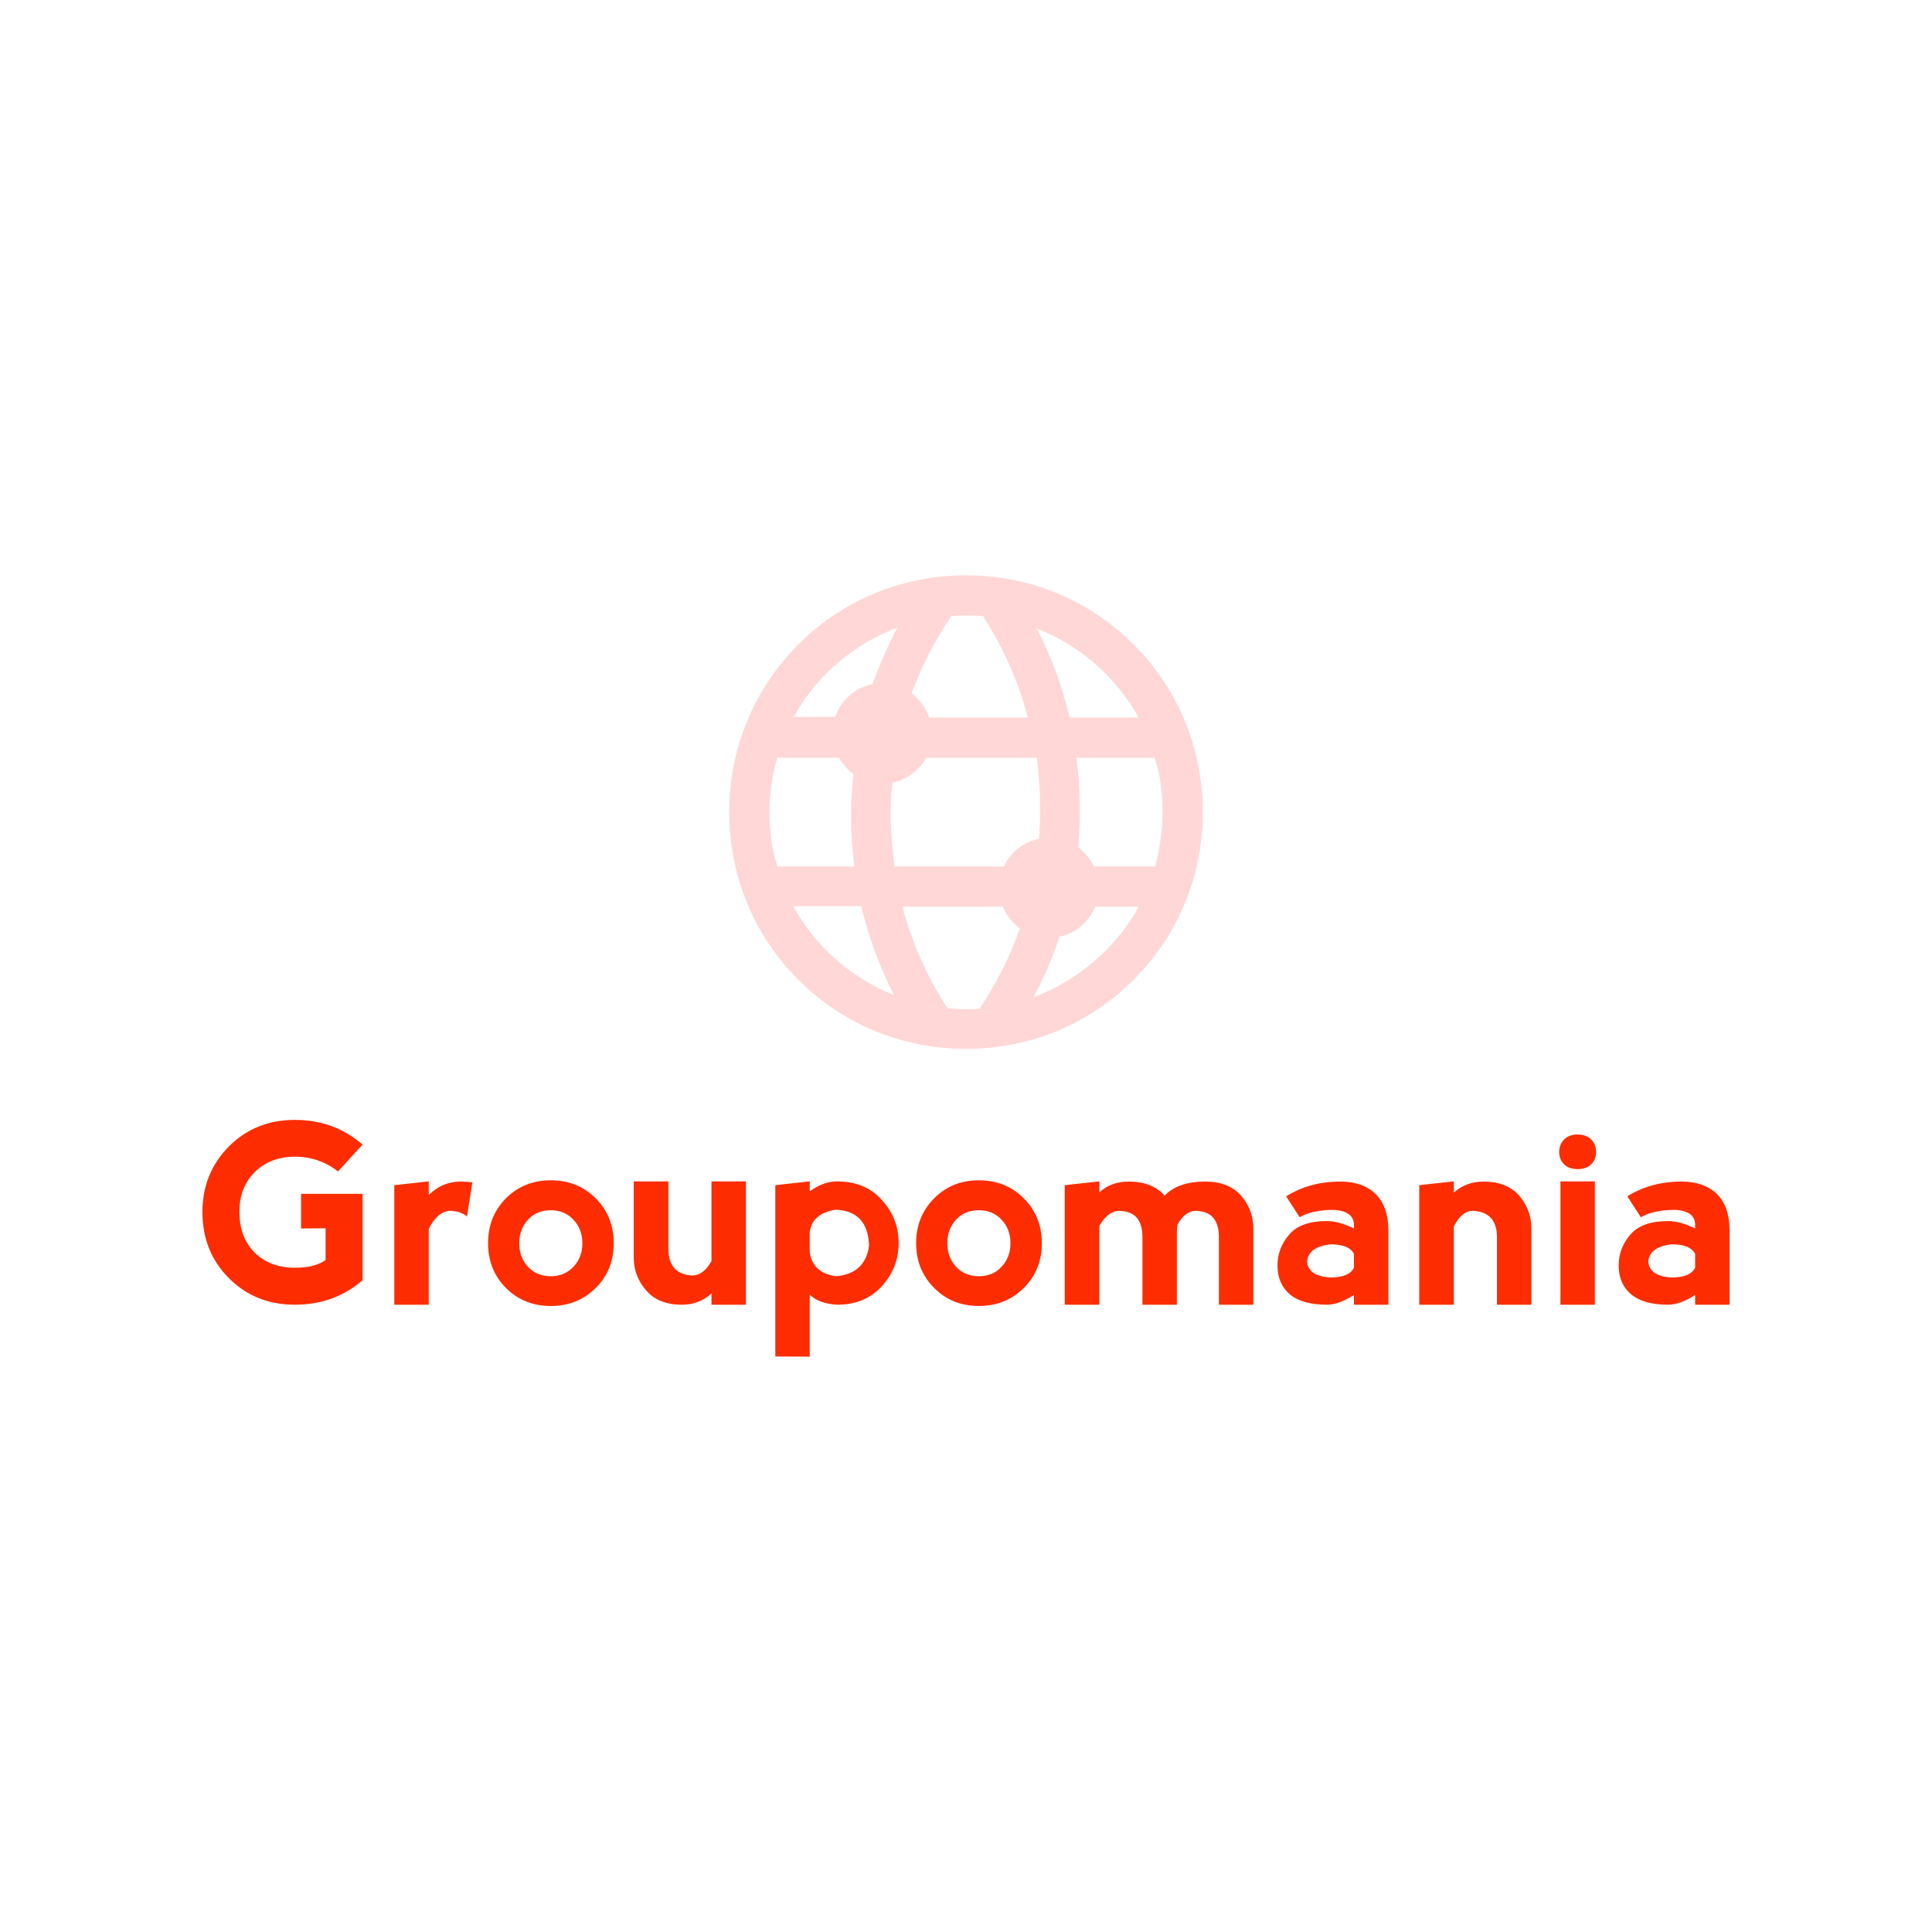
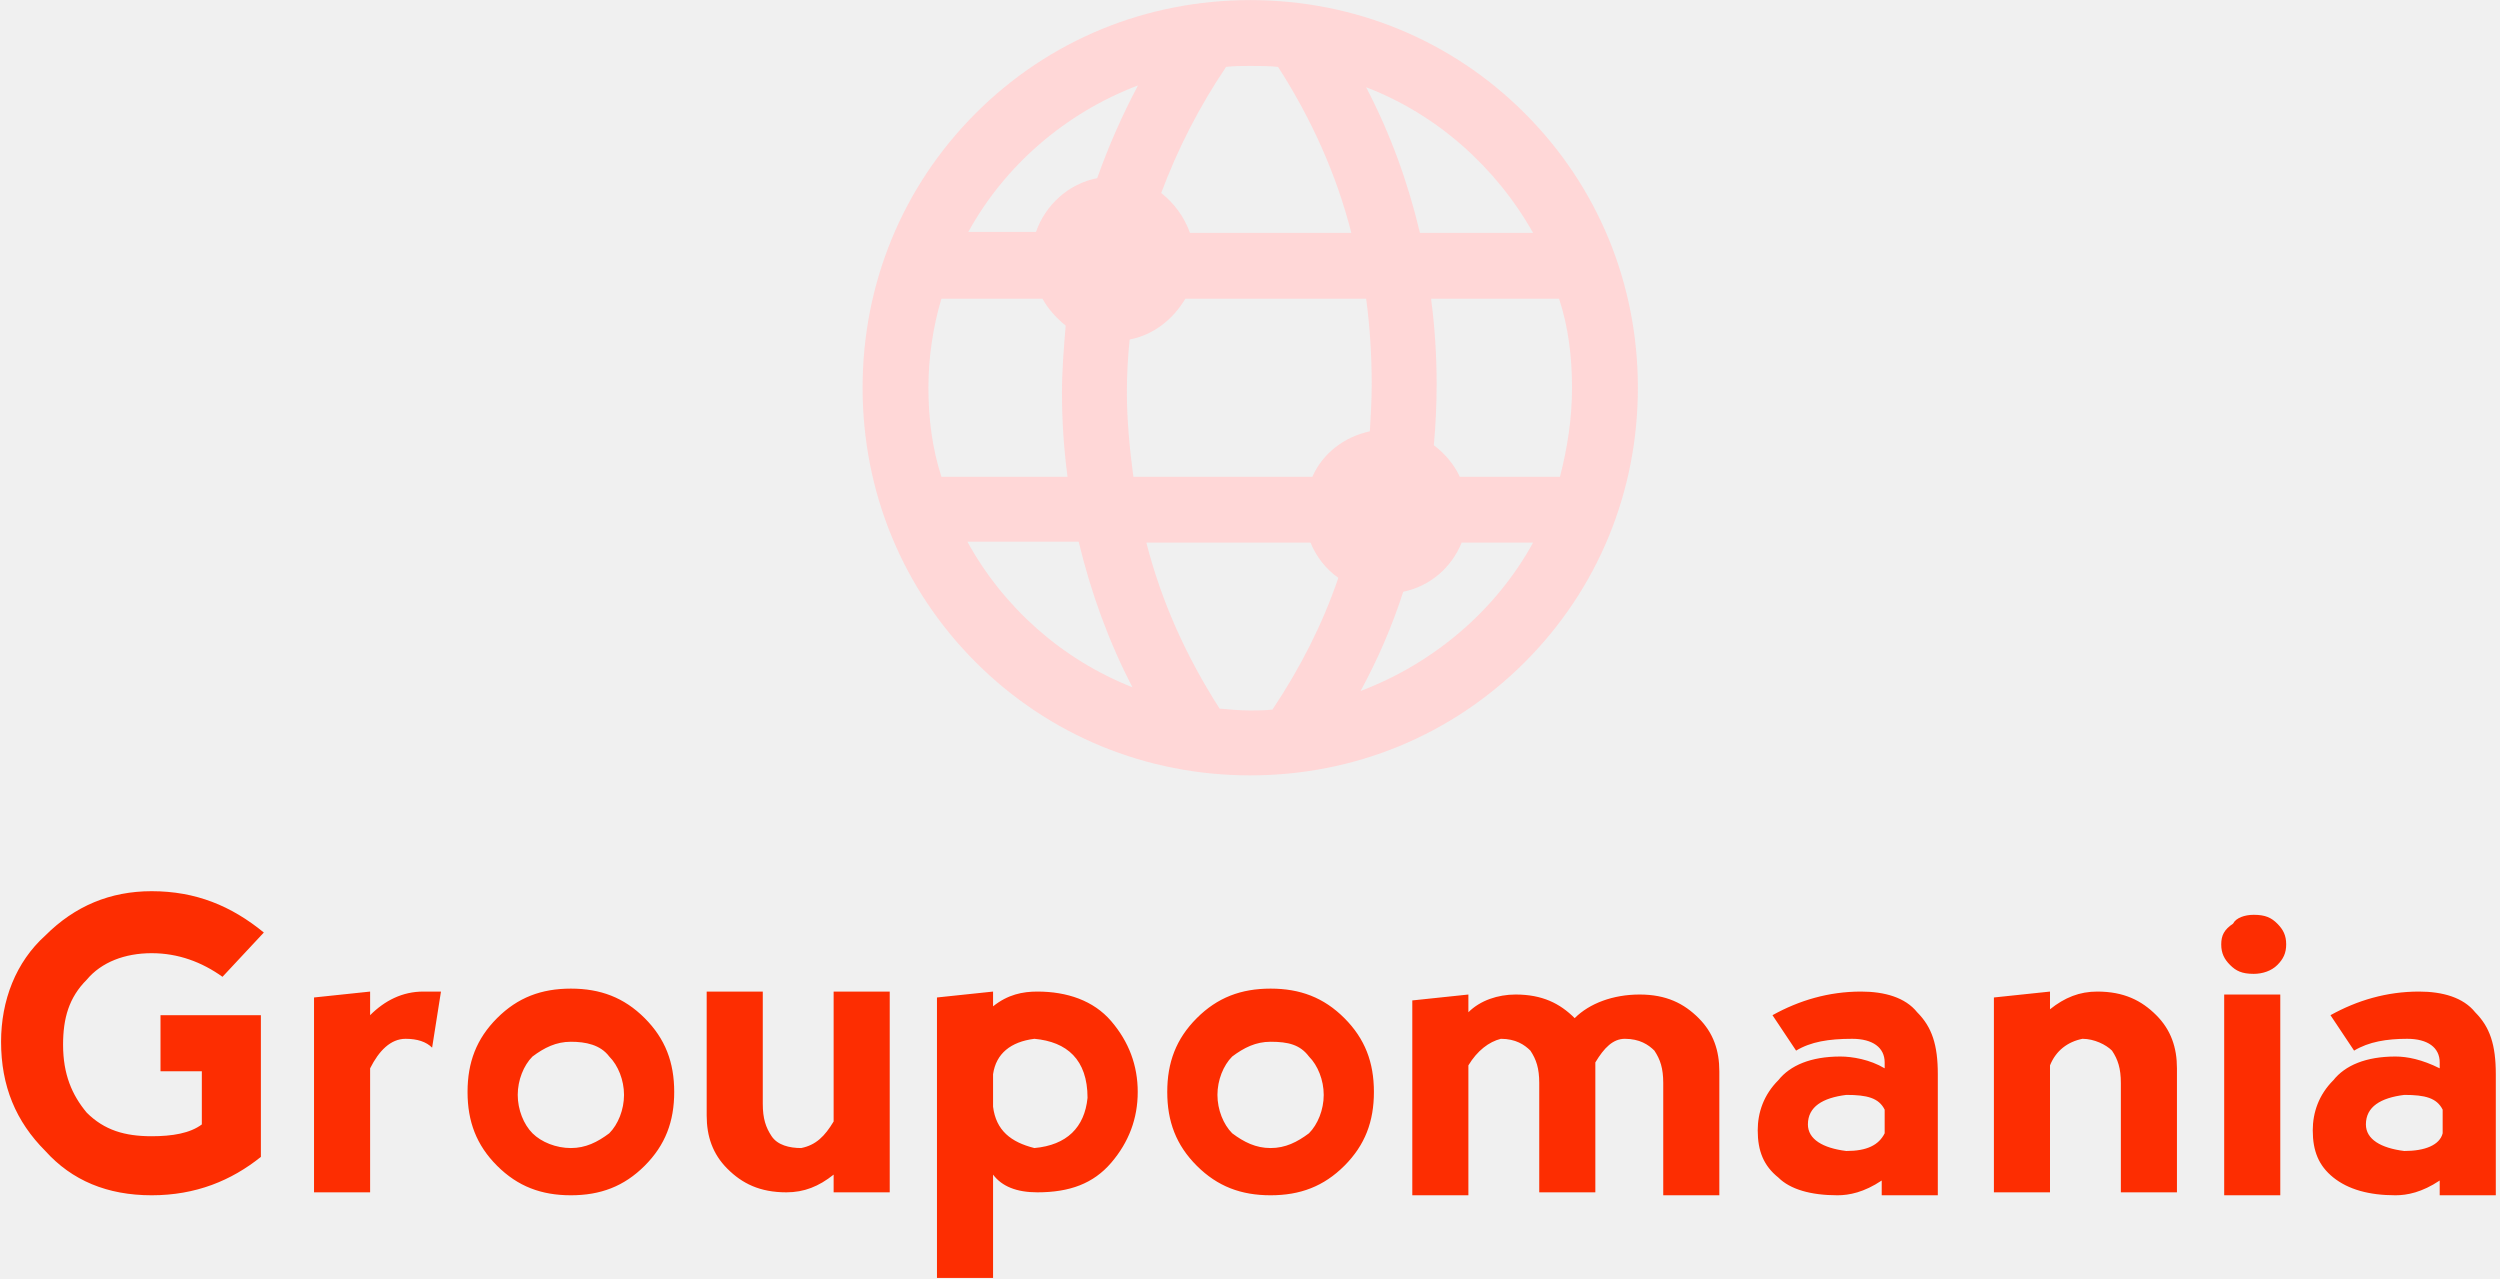
- <svg xmlns="http://www.w3.org/2000/svg" data-v-1084b650="" viewBox="0 0 300 300">
-   <rect data-v-1084b650="" fill="#FFFFFF" x="0" y="0" width="300px" height="300px" class="logo-background-square" />
-   <g data-v-1084b650="" id="7e319840-739a-a0f1-f316-ea813584ba79" fill="#FD2D01" transform="matrix(2.8,0,0,2.8,30.622,167.1206)">
-     <path d="M5.41 12.67L5.41 12.67Q3.23 12.67 1.76 11.20L1.76 11.20L1.76 11.20Q0.29 9.73 0.29 7.53L0.29 7.53L0.29 7.53Q0.29 5.37 1.76 3.89L1.76 3.89L1.76 3.89Q3.23 2.42 5.41 2.42L5.41 2.42L5.41 2.42Q7.60 2.42 9.17 3.79L9.17 3.79L7.81 5.28L7.81 5.28Q6.76 4.46 5.41 4.46L5.41 4.46L5.41 4.46Q4.03 4.47 3.18 5.33L3.18 5.33L3.18 5.33Q2.34 6.18 2.34 7.51L2.34 7.51L2.34 7.51Q2.34 8.94 3.19 9.78L3.19 9.78L3.19 9.78Q4.04 10.62 5.42 10.62L5.42 10.62L5.42 10.62Q6.53 10.62 7.12 10.19L7.12 10.19L7.12 8.43L5.76 8.44L5.76 6.52L9.17 6.52L9.17 11.31L9.17 11.31Q7.61 12.67 5.41 12.67L5.41 12.67ZM12.84 5.83L12.84 6.59L12.84 6.59Q13.58 5.84 14.63 5.84L14.63 5.84L14.63 5.84Q14.96 5.84 15.26 5.89L15.26 5.89L14.96 7.78L14.96 7.78Q14.63 7.48 14.01 7.46L14.01 7.46L14.01 7.46Q13.31 7.51 12.84 8.47L12.84 8.47L12.84 12.67L10.93 12.67L10.93 6.04L12.84 5.83ZM19.61 12.74L19.61 12.74Q18.12 12.74 17.12 11.74L17.12 11.74L17.12 11.74Q16.13 10.74 16.13 9.26L16.13 9.26L16.13 9.26Q16.13 7.77 17.12 6.77L17.12 6.77L17.12 6.77Q18.12 5.77 19.61 5.77L19.61 5.77L19.61 5.77Q21.10 5.77 22.10 6.77L22.10 6.77L22.10 6.77Q23.10 7.77 23.10 9.26L23.10 9.26L23.10 9.26Q23.10 10.75 22.10 11.74L22.10 11.74L22.10 11.74Q21.10 12.74 19.61 12.74L19.61 12.74ZM19.61 11.09L19.61 11.09L19.61 11.09Q20.38 11.09 20.87 10.56L20.87 10.56L20.87 10.56Q21.36 10.04 21.36 9.26L21.36 9.26L21.36 9.26Q21.36 8.48 20.87 7.96L20.87 7.96L20.87 7.96Q20.38 7.43 19.60 7.43L19.60 7.43L19.60 7.43Q18.83 7.43 18.34 7.96L18.34 7.96L18.34 7.96Q17.86 8.48 17.86 9.26L17.86 9.26L17.86 9.26Q17.86 10.04 18.34 10.56L18.34 10.56L18.34 10.56Q18.83 11.09 19.61 11.09ZM28.52 10.25L28.52 10.25L28.52 5.83L30.43 5.83L30.43 12.67L28.52 12.67L28.52 12.05L28.52 12.05Q27.83 12.67 26.88 12.67L26.88 12.67L26.88 12.67Q25.58 12.67 24.90 11.88L24.90 11.88L24.90 11.88Q24.21 11.09 24.21 10.07L24.21 10.07L24.21 5.83L26.13 5.83L26.13 9.59L26.13 9.59Q26.13 10.27 26.47 10.65L26.47 10.65L26.47 10.65Q26.81 11.03 27.50 11.05L27.50 11.05L27.50 11.05Q28.10 11.01 28.52 10.25ZM33.97 15.55L32.06 15.54L32.06 6.04L33.97 5.83L33.97 6.38L33.97 6.38Q34.74 5.83 35.48 5.83L35.48 5.83L35.48 5.83Q37.05 5.83 37.97 6.86L37.97 6.86L37.97 6.86Q38.90 7.88 38.90 9.25L38.90 9.25L38.90 9.25Q38.90 10.62 37.97 11.64L37.97 11.64L37.97 11.64Q37.05 12.67 35.48 12.67L35.48 12.67L35.48 12.67Q34.45 12.60 33.97 12.11L33.97 12.11L33.97 15.55ZM33.97 8.63L33.97 8.63L33.97 9.74L33.97 9.74Q34.11 10.89 35.41 11.09L35.41 11.09L35.41 11.09Q37.05 10.96 37.26 9.39L37.26 9.39L37.26 9.39Q37.19 7.47 35.41 7.40L35.41 7.40L35.41 7.40Q34.11 7.61 33.97 8.63ZM43.35 12.74L43.35 12.74Q41.86 12.74 40.87 11.74L40.87 11.74L40.87 11.74Q39.87 10.74 39.87 9.26L39.87 9.26L39.87 9.26Q39.87 7.77 40.87 6.77L40.87 6.77L40.87 6.77Q41.86 5.77 43.35 5.77L43.35 5.77L43.35 5.77Q44.84 5.77 45.84 6.77L45.84 6.77L45.84 6.77Q46.84 7.77 46.84 9.26L46.84 9.26L46.84 9.26Q46.84 10.75 45.84 11.74L45.84 11.74L45.84 11.74Q44.84 12.74 43.35 12.74L43.35 12.74ZM43.35 11.09L43.35 11.09L43.35 11.09Q44.13 11.09 44.61 10.56L44.61 10.56L44.61 10.56Q45.10 10.04 45.10 9.26L45.10 9.26L45.10 9.26Q45.10 8.48 44.61 7.96L44.61 7.96L44.61 7.96Q44.13 7.43 43.34 7.43L43.34 7.43L43.34 7.43Q42.57 7.43 42.08 7.96L42.08 7.96L42.08 7.96Q41.60 8.48 41.60 9.26L41.60 9.26L41.60 9.26Q41.60 10.04 42.08 10.56L42.08 10.56L42.08 10.56Q42.57 11.09 43.35 11.09ZM50.03 8.30L50.03 8.30L50.03 12.67L48.11 12.67L48.11 6.04L50.03 5.83L50.03 6.44L50.03 6.44Q50.67 5.84 51.67 5.84L51.67 5.84L51.67 5.84Q52.96 5.84 53.65 6.62L53.65 6.62L53.65 6.62Q54.40 5.84 55.90 5.84L55.90 5.84L55.90 5.84Q57.20 5.84 57.89 6.62L57.89 6.62L57.89 6.62Q58.57 7.41 58.57 8.44L58.57 8.44L58.57 12.67L56.66 12.67L56.66 8.91L56.66 8.91Q56.66 8.23 56.35 7.85L56.35 7.85L56.35 7.85Q56.04 7.48 55.35 7.46L55.35 7.46L55.35 7.46Q54.78 7.50 54.37 8.21L54.37 8.21L54.37 8.21Q54.33 8.42 54.33 8.64L54.33 8.64L54.33 12.67L52.42 12.67L52.42 8.91L52.42 8.91Q52.42 8.23 52.11 7.85L52.11 7.85L52.11 7.85Q51.80 7.48 51.11 7.46L51.11 7.46L51.11 7.46Q50.48 7.50 50.03 8.30ZM61.14 7.82L60.39 6.66L60.39 6.66Q61.69 5.84 63.40 5.84L63.40 5.84L63.40 5.84Q64.63 5.84 65.34 6.52L65.34 6.52L65.34 6.52Q66.06 7.21 66.06 8.57L66.06 8.57L66.06 12.67L64.15 12.67L64.15 12.13L64.15 12.13Q63.31 12.67 62.64 12.67L62.64 12.67L62.64 12.67Q61.28 12.67 60.59 12.09L60.59 12.09L60.59 12.09Q59.91 11.51 59.91 10.49L59.91 10.49L59.91 10.49Q59.91 9.53 60.56 8.78L60.56 8.78L60.56 8.78Q61.20 8.03 62.64 8.03L62.64 8.03L62.64 8.03Q63.31 8.03 64.15 8.44L64.15 8.44L64.15 8.23L64.15 8.23Q64.13 7.48 63.05 7.41L63.05 7.41L63.05 7.41Q61.82 7.41 61.14 7.82L61.14 7.82ZM64.15 10.62L64.15 10.62L64.15 9.85L64.15 9.85Q63.88 9.32 62.85 9.32L62.85 9.32L62.85 9.32Q61.62 9.46 61.55 10.28L61.55 10.28L61.55 10.28Q61.62 11.09 62.85 11.16L62.85 11.16L62.85 11.16Q63.88 11.16 64.15 10.62ZM69.69 8.33L69.69 8.33L69.69 12.67L67.77 12.67L67.77 6.04L69.69 5.83L69.69 6.45L69.69 6.45Q70.38 5.84 71.33 5.84L71.33 5.84L71.33 5.84Q72.63 5.84 73.31 6.62L73.31 6.62L73.31 6.62Q73.99 7.41 73.99 8.44L73.99 8.44L73.99 12.67L72.08 12.67L72.08 8.91L72.08 8.91Q72.08 8.23 71.74 7.85L71.74 7.85L71.74 7.85Q71.39 7.48 70.70 7.46L70.70 7.46L70.70 7.46Q70.11 7.50 69.69 8.33ZM77.51 12.67L75.60 12.67L75.60 5.83L77.51 5.83L77.51 12.67ZM75.53 4.20L75.53 4.20L75.53 4.20Q75.53 4.61 75.80 4.88L75.80 4.88L75.80 4.88Q76.08 5.15 76.56 5.15L76.56 5.15L76.56 5.15Q77.03 5.15 77.31 4.88L77.31 4.88L77.31 4.88Q77.58 4.61 77.58 4.20L77.58 4.20L77.58 4.20Q77.58 3.79 77.31 3.51L77.31 3.51L77.31 3.51Q77.03 3.23 76.54 3.23L76.54 3.23L76.54 3.23Q76.08 3.23 75.80 3.51L75.80 3.51L75.80 3.51Q75.53 3.79 75.53 4.20ZM80.06 7.82L79.31 6.66L79.31 6.66Q80.61 5.84 82.32 5.84L82.32 5.84L82.32 5.84Q83.55 5.84 84.27 6.52L84.27 6.52L84.27 6.52Q84.98 7.21 84.98 8.57L84.98 8.57L84.98 12.67L83.07 12.67L83.07 12.13L83.07 12.13Q82.24 12.67 81.57 12.67L81.57 12.67L81.57 12.67Q80.20 12.67 79.52 12.09L79.52 12.09L79.52 12.09Q78.83 11.51 78.83 10.49L78.83 10.49L78.83 10.49Q78.83 9.53 79.48 8.78L79.48 8.78L79.48 8.78Q80.12 8.03 81.57 8.03L81.57 8.03L81.57 8.03Q82.23 8.03 83.07 8.44L83.07 8.44L83.07 8.23L83.07 8.23Q83.06 7.48 81.98 7.41L81.98 7.41L81.98 7.41Q80.75 7.41 80.06 7.82L80.06 7.82ZM83.07 10.62L83.07 10.62L83.07 9.85L83.07 9.85Q82.80 9.32 81.77 9.32L81.77 9.32L81.77 9.32Q80.54 9.46 80.47 10.28L80.47 10.28L80.47 10.28Q80.54 11.09 81.77 11.16L81.77 11.16L81.77 11.16Q82.80 11.16 83.07 10.62Z" />
+ <svg xmlns="http://www.w3.org/2000/svg" version="1.1" id="Layer_1" x="0px" y="0px" viewBox="0 0 237.1 121.3" style="enable-background:new 0 0 237.1 121.3;" xml:space="preserve">
+   <style type="text/css">
+ 	.st0{fill:#FD2D01;}
+ 	.st1{fill:#FFD7D7;}
+ </style>
+   <g id="_x37_e319840-739a-a0f1-f316-ea813584ba79" transform="matrix(2.8,0,0,2.8,30.622,167.1206)">
+     <path class="st0" d="M-5.8-19.2L-5.8-19.2c-1.5,0-2.7-0.5-3.6-1.5l0,0l0,0c-1-1-1.5-2.2-1.5-3.7l0,0l0,0c0-1.4,0.5-2.7,1.5-3.6l0,0   l0,0c1-1,2.2-1.5,3.6-1.5l0,0l0,0c1.5,0,2.7,0.5,3.8,1.4l0,0l-1.4,1.5l0,0c-0.7-0.5-1.5-0.8-2.4-0.8l0,0l0,0   c-0.9,0-1.7,0.3-2.2,0.9l0,0l0,0c-0.6,0.6-0.8,1.3-0.8,2.2l0,0l0,0c0,1,0.3,1.7,0.8,2.3l0,0l0,0c0.6,0.6,1.3,0.8,2.2,0.8l0,0l0,0   c0.7,0,1.3-0.1,1.7-0.4l0,0v-1.8l-1.4,0v-1.9h3.4v4.8l0,0C-3.1-19.7-4.3-19.2-5.8-19.2L-5.8-19.2z M1.6-26.1v0.8l0,0   c0.5-0.5,1.1-0.8,1.8-0.8l0,0l0,0c0.2,0,0.4,0,0.6,0l0,0l-0.3,1.9l0,0c-0.2-0.2-0.5-0.3-0.9-0.3l0,0l0,0c-0.5,0-0.9,0.4-1.2,1l0,0   v4.2h-1.9v-6.6L1.6-26.1z M8.4-19.2L8.4-19.2c-1,0-1.8-0.3-2.5-1l0,0l0,0c-0.7-0.7-1-1.5-1-2.5l0,0l0,0c0-1,0.3-1.8,1-2.5l0,0l0,0   c0.7-0.7,1.5-1,2.5-1l0,0l0,0c1,0,1.8,0.3,2.5,1l0,0l0,0c0.7,0.7,1,1.5,1,2.5l0,0l0,0c0,1-0.3,1.8-1,2.5l0,0l0,0   C10.2-19.5,9.4-19.2,8.4-19.2L8.4-19.2z M8.4-20.8L8.4-20.8L8.4-20.8c0.5,0,0.9-0.2,1.3-0.5l0,0l0,0c0.3-0.3,0.5-0.8,0.5-1.3l0,0   l0,0c0-0.5-0.2-1-0.5-1.3l0,0l0,0c-0.3-0.4-0.8-0.5-1.3-0.5l0,0l0,0c-0.5,0-0.9,0.2-1.3,0.5l0,0l0,0c-0.3,0.3-0.5,0.8-0.5,1.3l0,0   l0,0c0,0.5,0.2,1,0.5,1.3l0,0l0,0C7.4-21,7.9-20.8,8.4-20.8z M17.3-21.7L17.3-21.7v-4.4h1.9v6.8h-1.9v-0.6l0,0   c-0.5,0.4-1,0.6-1.6,0.6l0,0l0,0c-0.9,0-1.5-0.3-2-0.8l0,0l0,0c-0.5-0.5-0.7-1.1-0.7-1.8l0,0v-4.2h1.9v3.8l0,0   c0,0.5,0.1,0.8,0.3,1.1l0,0l0,0c0.2,0.3,0.6,0.4,1,0.4l0,0l0,0C16.7-20.9,17-21.2,17.3-21.7z M22.7-16.4l-1.9,0v-9.5l1.9-0.2v0.5   l0,0c0.5-0.4,1-0.5,1.5-0.5l0,0l0,0c1,0,1.9,0.3,2.5,1l0,0l0,0c0.6,0.7,0.9,1.5,0.9,2.4l0,0l0,0c0,0.9-0.3,1.7-0.9,2.4l0,0l0,0   c-0.6,0.7-1.4,1-2.5,1l0,0l0,0c-0.7,0-1.2-0.2-1.5-0.6l0,0V-16.4z M22.7-23.3L22.7-23.3v1.1l0,0c0.1,0.8,0.6,1.2,1.4,1.4l0,0l0,0   c1.1-0.1,1.7-0.7,1.8-1.7l0,0l0,0c0-1.3-0.7-1.9-1.8-2l0,0l0,0C23.3-24.4,22.8-24,22.7-23.3z M32.1-19.2L32.1-19.2   c-1,0-1.8-0.3-2.5-1l0,0l0,0c-0.7-0.7-1-1.5-1-2.5l0,0l0,0c0-1,0.3-1.8,1-2.5l0,0l0,0c0.7-0.7,1.5-1,2.5-1l0,0l0,0   c1,0,1.8,0.3,2.5,1l0,0l0,0c0.7,0.7,1,1.5,1,2.5l0,0l0,0c0,1-0.3,1.8-1,2.5l0,0l0,0C33.9-19.5,33.1-19.2,32.1-19.2L32.1-19.2z    M32.1-20.8L32.1-20.8L32.1-20.8c0.5,0,0.9-0.2,1.3-0.5l0,0l0,0c0.3-0.3,0.5-0.8,0.5-1.3l0,0l0,0c0-0.5-0.2-1-0.5-1.3l0,0l0,0   c-0.3-0.4-0.7-0.5-1.3-0.5l0,0l0,0c-0.5,0-0.9,0.2-1.3,0.5l0,0l0,0c-0.3,0.3-0.5,0.8-0.5,1.3l0,0l0,0c0,0.5,0.2,1,0.5,1.3l0,0l0,0   C31.2-21,31.6-20.8,32.1-20.8z M38.8-23.6L38.8-23.6v4.4h-1.9v-6.6l1.9-0.2v0.6l0,0c0.4-0.4,1-0.6,1.6-0.6l0,0l0,0   c0.9,0,1.5,0.3,2,0.8l0,0l0,0c0.5-0.5,1.3-0.8,2.2-0.8l0,0l0,0c0.9,0,1.5,0.3,2,0.8l0,0l0,0c0.5,0.5,0.7,1.1,0.7,1.8l0,0v4.2h-1.9   V-23l0,0c0-0.5-0.1-0.8-0.3-1.1l0,0l0,0c-0.2-0.2-0.5-0.4-1-0.4l0,0l0,0c-0.4,0-0.7,0.3-1,0.8l0,0l0,0c0,0.1,0,0.3,0,0.4l0,0v4   h-1.9V-23l0,0c0-0.5-0.1-0.8-0.3-1.1l0,0l0,0c-0.2-0.2-0.5-0.4-1-0.4l0,0l0,0C39.5-24.4,39.1-24.1,38.8-23.6z M49.9-24.1l-0.8-1.2   l0,0c0.9-0.5,1.9-0.8,3-0.8l0,0l0,0c0.8,0,1.5,0.2,1.9,0.7l0,0l0,0c0.5,0.5,0.7,1.1,0.7,2.1l0,0v4.1h-1.9v-0.5l0,0   c-0.6,0.4-1.1,0.5-1.5,0.5l0,0l0,0c-0.9,0-1.6-0.2-2-0.6l0,0l0,0c-0.5-0.4-0.7-0.9-0.7-1.6l0,0l0,0c0-0.6,0.2-1.2,0.7-1.7l0,0l0,0   c0.4-0.5,1.1-0.8,2.1-0.8l0,0l0,0c0.4,0,1,0.1,1.5,0.4l0,0v-0.2l0,0c0-0.5-0.4-0.8-1.1-0.8l0,0l0,0C51-24.5,50.4-24.4,49.9-24.1   L49.9-24.1z M52.9-21.3L52.9-21.3v-0.8l0,0c-0.2-0.4-0.6-0.5-1.3-0.5l0,0l0,0c-0.8,0.1-1.3,0.4-1.3,1l0,0l0,0   c0,0.5,0.5,0.8,1.3,0.9l0,0l0,0C52.3-20.7,52.7-20.9,52.9-21.3z M58.5-23.6L58.5-23.6v4.3h-1.9v-6.6l1.9-0.2v0.6l0,0   c0.5-0.4,1-0.6,1.6-0.6l0,0l0,0c0.9,0,1.5,0.3,2,0.8l0,0l0,0c0.5,0.5,0.7,1.1,0.7,1.8l0,0v4.2h-1.9V-23l0,0c0-0.5-0.1-0.8-0.3-1.1   l0,0l0,0c-0.2-0.2-0.6-0.4-1-0.4l0,0l0,0C59.1-24.4,58.7-24.1,58.5-23.6z M66.3-19.2h-1.9v-6.8h1.9V-19.2z M64.3-27.7L64.3-27.7   L64.3-27.7c0,0.3,0.1,0.5,0.3,0.7l0,0l0,0c0.2,0.2,0.4,0.3,0.8,0.3l0,0l0,0c0.3,0,0.6-0.1,0.8-0.3l0,0l0,0c0.2-0.2,0.3-0.4,0.3-0.7   l0,0l0,0c0-0.3-0.1-0.5-0.3-0.7l0,0l0,0c-0.2-0.2-0.4-0.3-0.8-0.3l0,0l0,0c-0.3,0-0.6,0.1-0.7,0.3l0,0l0,0   C64.4-28.2,64.3-28,64.3-27.7z M68.8-24.1l-0.8-1.2l0,0c0.9-0.5,1.9-0.8,3-0.8l0,0l0,0c0.8,0,1.5,0.2,1.9,0.7l0,0l0,0   c0.5,0.5,0.7,1.1,0.7,2.1l0,0v4.1h-1.9v-0.5l0,0c-0.6,0.4-1.1,0.5-1.5,0.5l0,0l0,0c-0.9,0-1.6-0.2-2.1-0.6l0,0l0,0   c-0.5-0.4-0.7-0.9-0.7-1.6l0,0l0,0c0-0.6,0.2-1.2,0.7-1.7l0,0l0,0c0.4-0.5,1.1-0.8,2.1-0.8l0,0l0,0c0.4,0,0.9,0.1,1.5,0.4l0,0v-0.2   l0,0c0-0.5-0.4-0.8-1.1-0.8l0,0l0,0C69.9-24.5,69.3-24.4,68.8-24.1L68.8-24.1z M71.8-21.3L71.8-21.3v-0.8l0,0   c-0.2-0.4-0.6-0.5-1.3-0.5l0,0l0,0c-0.8,0.1-1.3,0.4-1.3,1l0,0l0,0c0,0.5,0.5,0.8,1.3,0.9l0,0l0,0C71.2-20.7,71.7-20.9,71.8-21.3z" />
  </g>
-   <g data-v-1084b650="" id="4cb061db-73fa-16fe-1d0a-15980590225e" stroke="none" fill="#FFD7D7" transform="matrix(0.2931738,0,0,0.2931738,106.0239,82.12729)">
-     <svg viewBox="-205 207 100 100">
-       <switch>
-         <g>
-           <path d="M-155 298.8c11.2 0 21.7-4.3 29.6-12.2 7.9-7.9 12.2-18.4 12.2-29.6 0-11.2-4.3-21.7-12.2-29.6-7.9-7.9-18.4-12.2-29.6-12.2s-21.7 4.3-29.6 12.2c-7.9 7.9-12.2 18.4-12.2 29.6 0 11.2 4.3 21.7 12.2 29.6 7.9 7.9 18.4 12.2 29.6 12.2zm2.4-7.1c-.8.1-1.6.1-2.4.1-1.1 0-2.2-.1-3.3-.2-3.6-5.6-6.3-11.6-7.9-17.9h17.7c.6 1.5 1.7 2.9 3 3.8-1.7 5-4.1 9.7-7.1 14.2zm9.5-2c1.9-3.5 3.4-7 4.6-10.7 2.9-.6 5.2-2.6 6.3-5.3h7.7c-4 7.3-10.7 13-18.6 16zm22.8-32.7c0 3.3-.5 6.5-1.3 9.6h-10.8c-.6-1.3-1.6-2.5-2.8-3.4.2-2.2.3-4.4.3-6.6 0-3.1-.2-6.2-.6-9.2h13.8c1 3 1.4 6.3 1.4 9.6zm-4.2-16.7h-12.2c-1.3-5.5-3.2-10.7-5.8-15.7 7.6 2.9 14 8.6 18 15.7zm-17.4 16.3c0 1.7-.1 3.4-.2 5.1-2.8.6-5.1 2.4-6.2 4.9h-19.3c-.4-3-.7-6.1-.7-9.1 0-1.9.1-3.8.3-5.7 2.6-.5 4.7-2.2 6-4.4h19.5c.4 3 .6 6.1.6 9.2zm-15.7-34.2c.9-.1 1.8-.1 2.6-.1 1 0 2 0 3 .1 3.6 5.6 6.3 11.6 7.9 17.9h-17.4c-.6-1.7-1.7-3.2-3.1-4.3 1.8-4.8 4.1-9.3 7-13.6zm-9.5 2c-1.7 3.2-3.2 6.6-4.4 10-3.1.6-5.6 2.9-6.6 5.8h-7.3c3.9-7.1 10.4-12.8 18.3-15.8zm-22.6 32.6c0-3.3.5-6.6 1.4-9.6h10.9c.6 1.1 1.5 2.1 2.5 2.9-.2 2.4-.4 4.8-.4 7.2 0 3.1.2 6.1.6 9.1h-13.6c-1-3.1-1.4-6.3-1.4-9.6zm16.2 16.6c1.3 5.4 3.2 10.7 5.8 15.7-7.6-3-13.9-8.6-17.8-15.7h12z" />
-         </g>
-       </switch>
-     </svg>
+   <g id="_x34_cb061db-73fa-16fe-1d0a-15980590225e" transform="matrix(0.2931738,0,0,0.2931738,106.0239,82.12729)">
+     <g>
+       <path class="st1" d="M42.8-29.3c33.6,0,65.1-12.9,88.8-36.6c23.7-23.7,36.6-55.2,36.6-88.8s-12.9-65.1-36.6-88.8    c-23.7-23.7-55.2-36.6-88.8-36.6s-65.1,12.9-88.8,36.6c-23.7,23.7-36.6,55.2-36.6,88.8S-69.7-89.6-46-65.9S9.2-29.3,42.8-29.3z     M50-50.6c-2.4,0.3-4.8,0.3-7.2,0.3c-3.3,0-6.6-0.3-9.9-0.6C22.1-67.7,14-85.7,9.2-104.6h53.1c1.8,4.5,5.1,8.7,9,11.4    C66.2-78.2,59-64.1,50-50.6z M78.5-56.6c5.7-10.5,10.2-21,13.8-32.1c8.7-1.8,15.6-7.8,18.9-15.9h23.1    C122.3-82.7,102.2-65.6,78.5-56.6z M146.9-154.7c0,9.9-1.5,19.5-3.9,28.8h-32.4c-1.8-3.9-4.8-7.5-8.4-10.2    c0.6-6.6,0.9-13.2,0.9-19.8c0-9.3-0.6-18.6-1.8-27.6h41.4C145.7-174.5,146.9-164.6,146.9-154.7z M134.3-204.8H97.7    c-3.9-16.5-9.6-32.1-17.4-47.1C103.1-243.2,122.3-226.1,134.3-204.8z M82.1-155.9c0,5.1-0.3,10.2-0.6,15.3    c-8.4,1.8-15.3,7.2-18.6,14.7H5c-1.2-9-2.1-18.3-2.1-27.3c0-5.7,0.3-11.4,0.9-17.1c7.8-1.5,14.1-6.6,18-13.2h58.5    C81.5-174.5,82.1-165.2,82.1-155.9L82.1-155.9z M35-258.5c2.7-0.3,5.4-0.3,7.8-0.3c3,0,6,0,9,0.3c10.8,16.8,18.9,34.8,23.7,53.7    H23.3c-1.8-5.1-5.1-9.6-9.3-12.9C19.4-232.1,26.3-245.6,35-258.5L35-258.5z M6.5-252.5c-5.1,9.6-9.6,19.8-13.2,30    c-9.3,1.8-16.8,8.7-19.8,17.4h-21.9C-36.7-226.4-17.2-243.5,6.5-252.5z M-61.3-154.7c0-9.9,1.5-19.8,4.2-28.8h32.7    c1.8,3.3,4.5,6.3,7.5,8.7c-0.6,7.2-1.2,14.4-1.2,21.6c0,9.3,0.6,18.3,1.8,27.3h-40.8C-60.1-135.2-61.3-144.8-61.3-154.7z     M-12.7-104.9c3.9,16.2,9.6,32.1,17.4,47.1c-22.8-9-41.7-25.8-53.4-47.1H-12.7z" />
+     </g>
  </g>
</svg>
